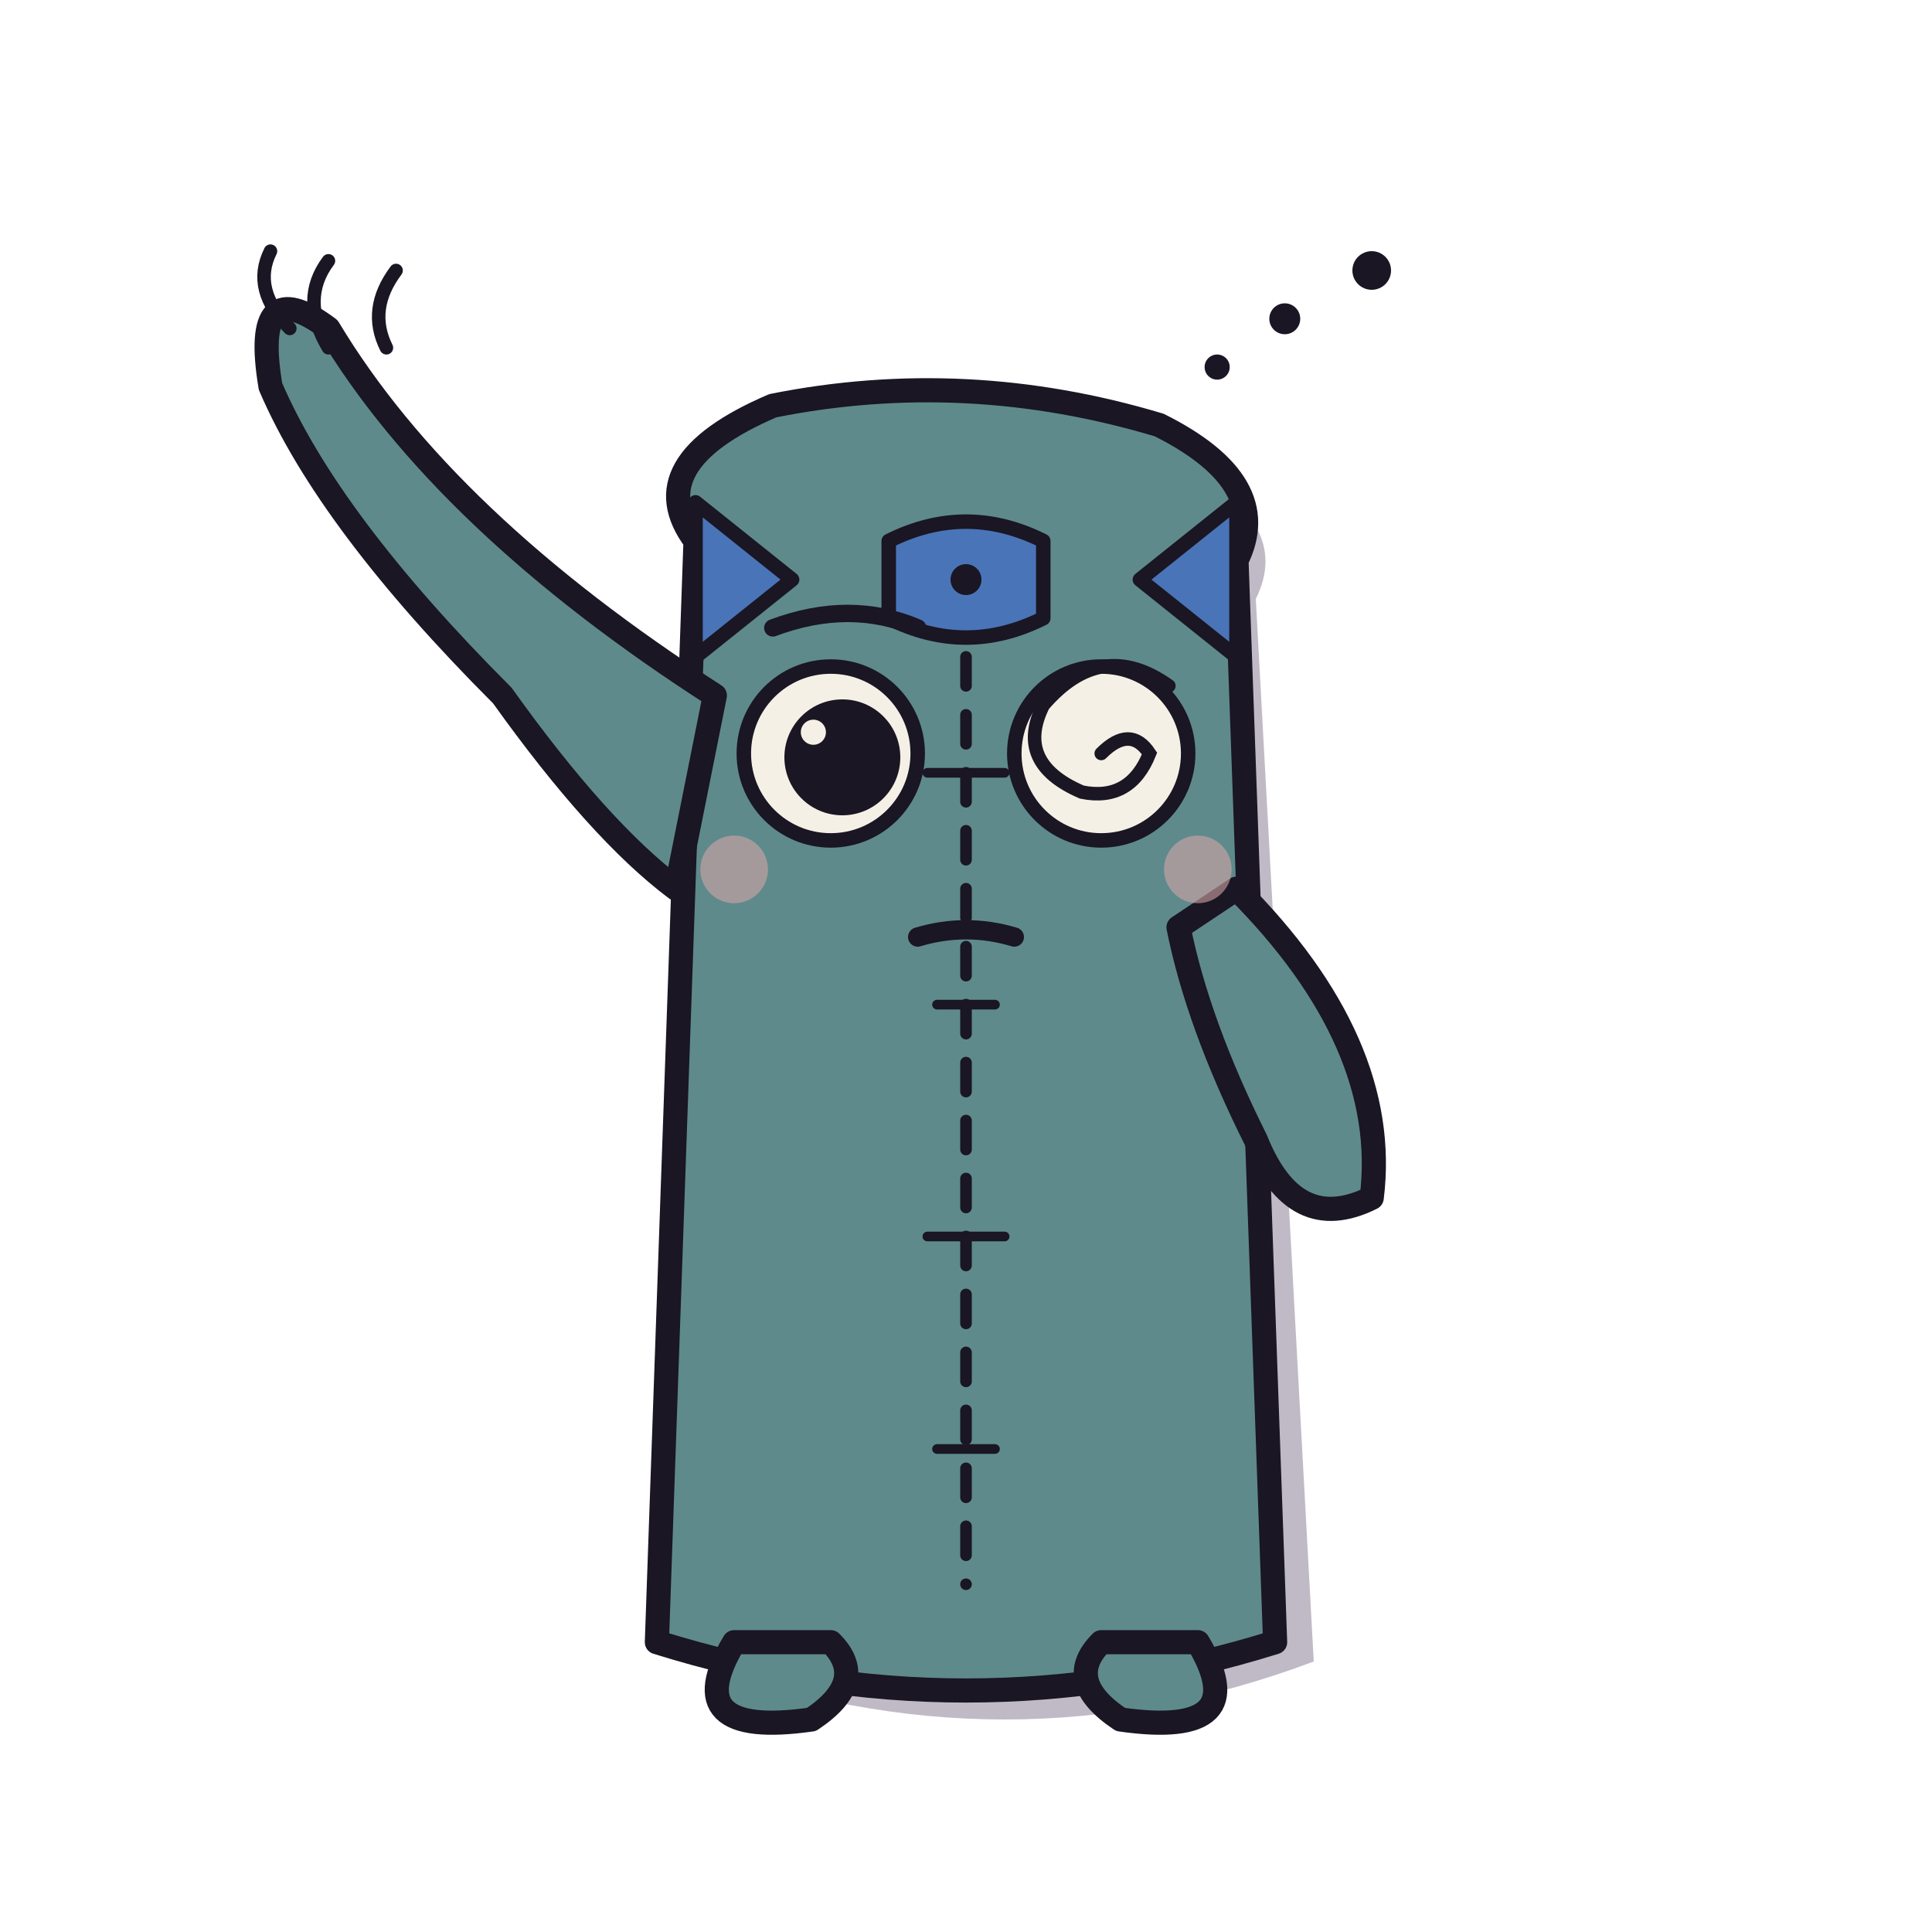
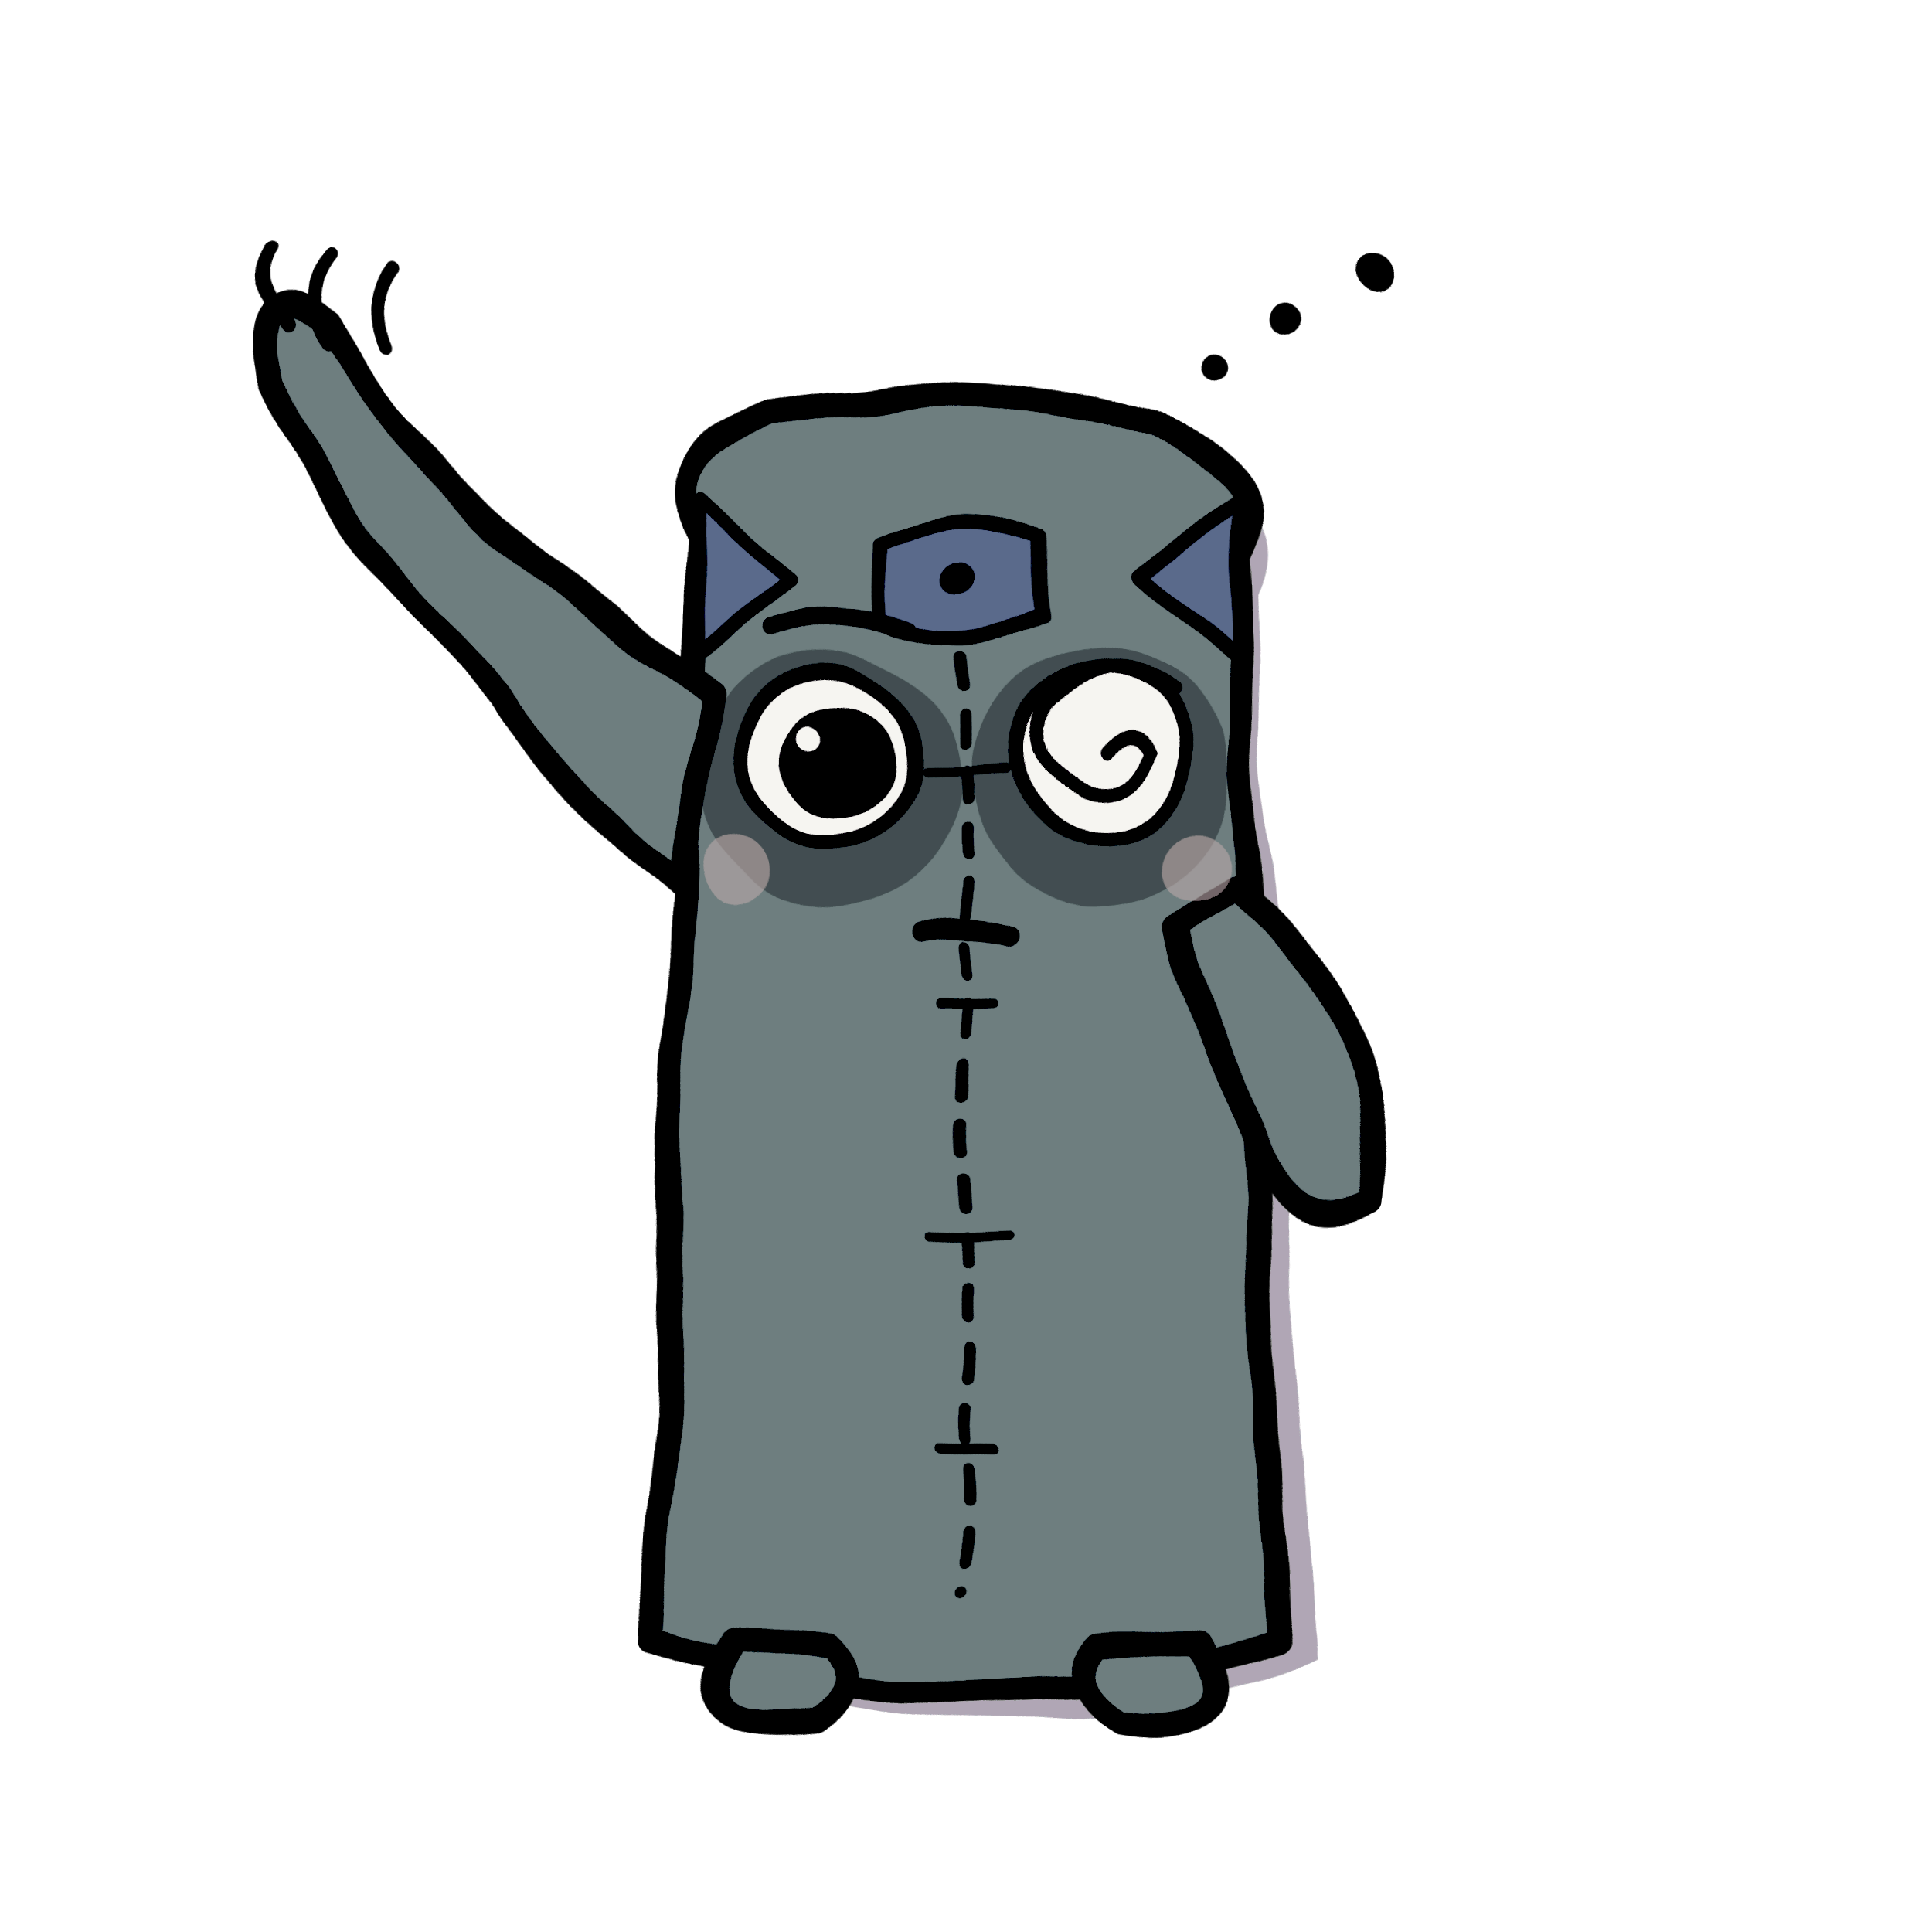
- <svg xmlns="http://www.w3.org/2000/svg" viewBox="0 0 200 200" role="img" aria-label="Wave the friendly sock creature">
+ <svg xmlns="http://www.w3.org/2000/svg" filter="url(#burton-sketch)" viewBox="0 0 200 200" role="img" aria-label="Wave the friendly sock creature">
  <defs>
+     <filter id="burton-sketch" x="-20%" y="-20%" width="140%" height="140%">
+       <feTurbulence type="fractalNoise" baseFrequency="0.04" numOctaves="3" result="noise" />
+       <feDisplacementMap in="SourceGraphic" in2="noise" scale="3.5" xChannelSelector="R" yChannelSelector="G" result="wobbly" />
+       <feColorMatrix in="wobbly" type="saturate" values="0.35" result="muted" />
+       <feComponentTransfer in="muted" result="final">
+         <feFuncR type="linear" slope="1.1" intercept="-0.05" />
+         <feFuncG type="linear" slope="1.1" intercept="-0.05" />
+         <feFuncB type="linear" slope="1.1" intercept="-0.05" />
+       </feComponentTransfer>
+     </filter>
    <style>.wave-body { fill:#5E8A8C; stroke:#1A1623; stroke-width:2.5;
               stroke-linejoin:round; stroke-linecap:round; }
.wave-eye { fill:#F5F0E6; stroke:#1A1623; stroke-width:1.5; }
.wave-pupil { fill:#1A1623; }
.wave-mouth { fill:none; stroke:#1A1623; stroke-width:2;
                stroke-linecap:round; stroke-linejoin:round; }
.wave-accent { stroke:#1A1623; stroke-width:1.5;
                 stroke-linecap:round; stroke-linejoin:round; }
.ink { stroke:#1A1623; fill:none; stroke-linecap:round;
        stroke-linejoin:round; }
.shadow { fill:#4A3A5C; opacity:0.35; }
.sketch { stroke:#1A1623; fill:none; opacity:0.4; stroke-width:1;
           stroke-linecap:round; }
.hi { fill:#F5F0E6; }

.wave-body { fill:#5E8A8C; }
.bow { fill:#4A74B8; stroke:#1A1623; stroke-width:1.5;
        stroke-linejoin:round; }</style>
  </defs>
  <path class="shadow" d="M74,60 Q70,50 84,46 Q104,42 122,48 Q134,54 130,62 L136,172 Q104,184 72,172 Z" />
  <path class="wave-body" d="M72,56 Q66,48 80,42 Q100,38 120,44 Q132,50 128,58 L132,170 Q100,180 68,170 Z" />
  <path class="ink" stroke-width="1.2" stroke-dasharray="3 3" fill="none" d="M100,62 L100,164" />
  <g class="ink" stroke-width="1">
    <path d="M96,80 L104,80" />
    <path d="M97,104 L103,104" />
    <path d="M96,128 L104,128" />
    <path d="M97,150 L103,150" />
  </g>
  <path class="wave-body" d="M74,72 Q46,54 34,34 Q26,28 28,40 Q34,54 52,72 Q62,86 70,92 Z" />
  <path class="ink" stroke-width="1.4" fill="none" d="M30,34 q-4,-4 -2,-8 M34,36 q-3,-5 0,-9 M40,36 q-2,-4 1,-8" />
  <path class="wave-body" d="M128,92 Q144,108 142,124 Q134,128 130,118 Q124,106 122,96 Z" />
  <path class="wave-body" d="M76,170 Q70,180 84,178 Q90,174 86,170 Z" />
  <path class="wave-body" d="M124,170 Q130,180 116,178 Q110,174 114,170 Z" />
  <path class="bow" d="M82,60 L72,52 L72,68 Z" />
  <path class="bow" d="M118,60 L128,52 L128,68 Z" />
  <path class="bow" d="M92,56 Q100,52 108,56 L108,64 Q100,68 92,64 Z" />
  <circle cx="100" cy="60" r="1.6" fill="#1A1623" />
+   <circle cx="86" cy="80.5" r="13.5" fill="#1A1623" opacity="0.35" />
  <circle class="wave-eye" cx="86" cy="78" r="9" />
  <circle class="wave-pupil" cx="87.2" cy="78.4" r="6" />
  <circle class="hi" cx="84.2" cy="75.8" r="1.3" />
+   <circle cx="114" cy="80.5" r="13.5" fill="#1A1623" opacity="0.35" />
  <circle class="wave-eye" cx="114" cy="78" r="9" />
  <path d="M114,78 m0,0 q3,-3 5,0 q-2,5 -7,4 q-7,-3 -4,-9 q6,-7 13,-2" stroke="#1A1623" stroke-width="1.4" fill="none" stroke-linecap="round" />
  <path d="M80,65 Q88,62 95,65" class="ink" stroke-width="1.8" />
  <path class="wave-mouth" d="M95.0,97 Q100,95.5 105.0,97" />
  <g fill="#1A1623">
    <circle cx="126" cy="38" r="1.3" />
    <circle cx="133" cy="33" r="1.6" />
    <circle cx="142" cy="28" r="2" />
  </g>
  <circle cx="76" cy="90" r="3.5" fill="#D4A5A5" opacity="0.6" />
  <circle cx="124" cy="90" r="3.5" fill="#D4A5A5" opacity="0.6" />
</svg>
